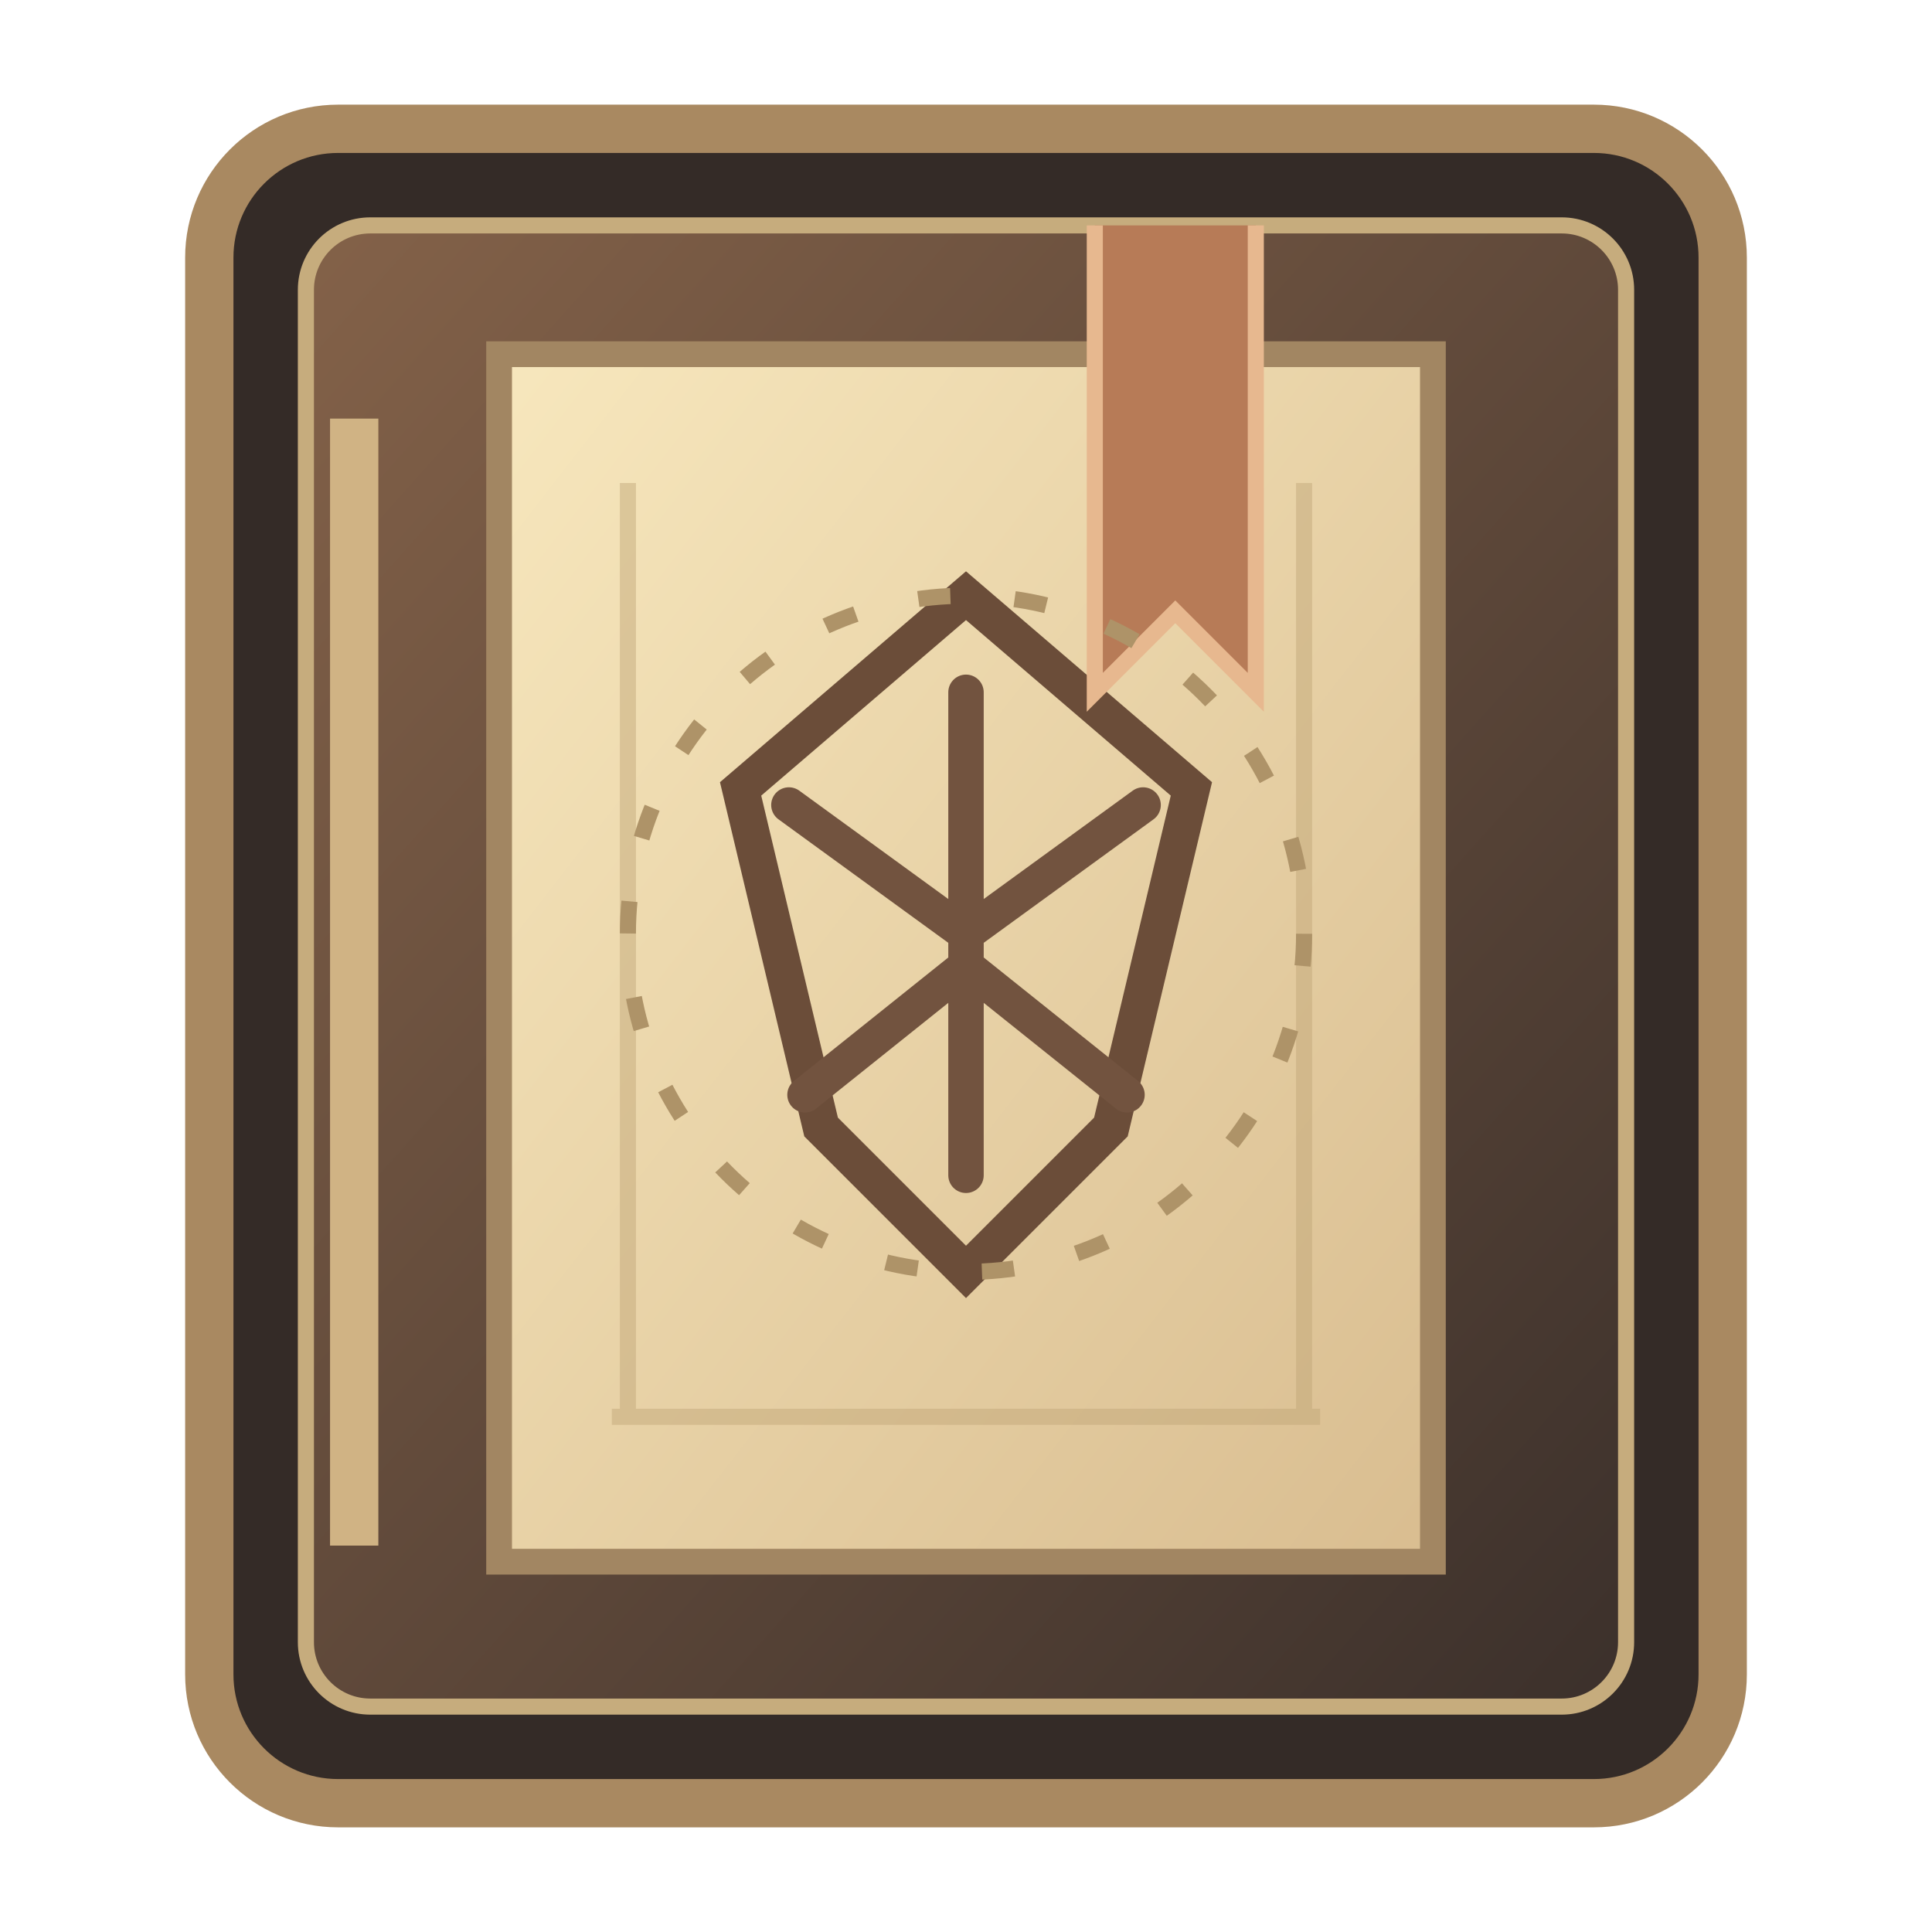
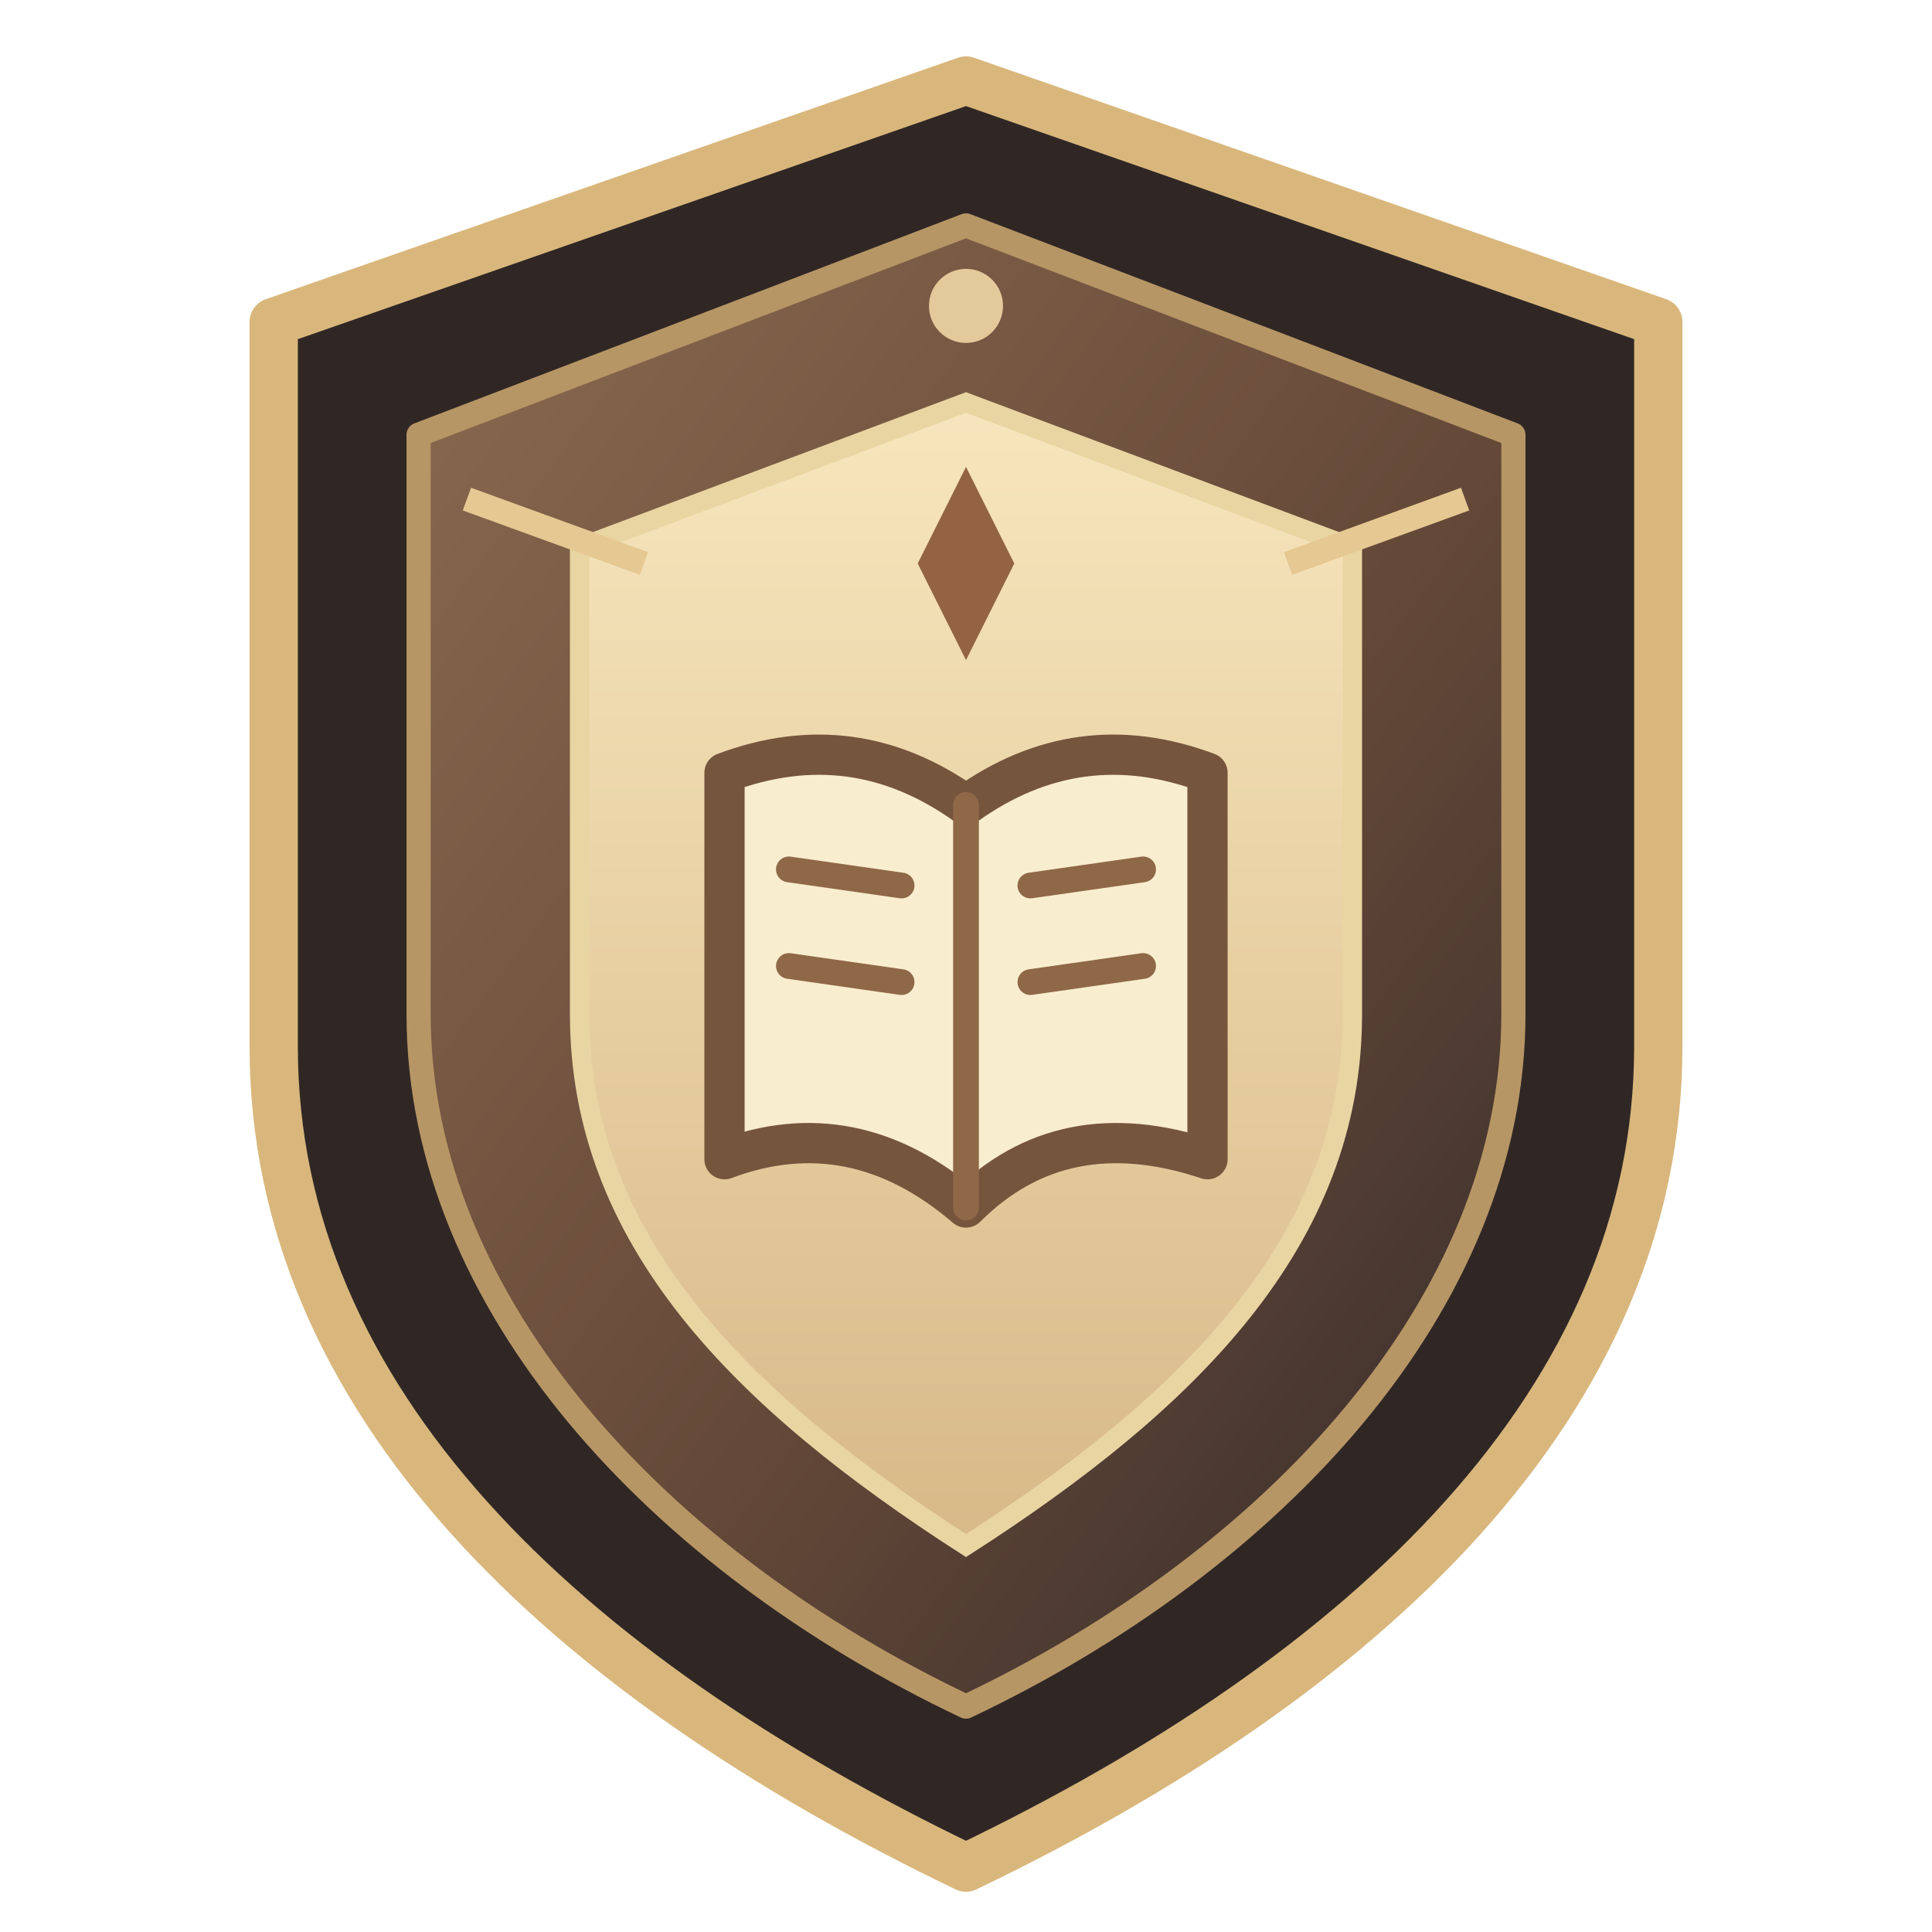
- <svg xmlns="http://www.w3.org/2000/svg" viewBox="0 0 120 120" role="img" aria-labelledby="t">
+ <svg xmlns="http://www.w3.org/2000/svg" viewBox="0 0 120 120" role="img" aria-labelledby="title">
  <defs>
-     <linearGradient id="cover" x2="1" y2="1">
-       <stop stop-color="#846249" />
-       <stop offset="1" stop-color="#3b302b" />
+     <linearGradient id="shield" x1="0" y1="0" x2="1" y2="1">
+       <stop stop-color="#8b6a50" />
+       <stop offset=".56" stop-color="#654938" />
+       <stop offset="1" stop-color="#342b2a" />
    </linearGradient>
-     <linearGradient id="page" x2="1" y2="1">
-       <stop stop-color="#f7e7bd" />
-       <stop offset="1" stop-color="#d9bd90" />
+     <linearGradient id="paper" x1="0" y1="0" x2="0" y2="1">
+       <stop stop-color="#f7e6bd" />
+       <stop offset="1" stop-color="#d8b988" />
    </linearGradient>
  </defs>
-   <rect x="13" y="8" width="94" height="104" rx="8" fill="#342b27" stroke="#a98961" stroke-width="3" />
-   <rect x="19" y="14" width="82" height="92" rx="4" fill="url(#cover)" stroke="#c6ac7d" />
-   <path d="M31 22h58v75H31z" fill="url(#page)" stroke="#a28662" stroke-width="1.6" />
-   <path d="M39 30v58M81 30v58M38 88h44" stroke="#bfa475" opacity=".45" />
-   <path d="M60 37l14 12-5 21-9 9-9-9-5-21z" fill="none" stroke="#6b4d39" stroke-width="2.3" />
-   <path d="M60 43v30m-11-23 11 8 11-8M50 68l10-8 10 8" fill="none" stroke="#72533f" stroke-width="2.2" stroke-linecap="round" />
-   <path d="M78 14v29l-5-5-5 5V14" fill="#b77b57" stroke="#e7b88f" />
-   <path d="M22 26v70" stroke="#d0b384" stroke-width="3" />
-   <circle cx="60" cy="58" r="21" stroke="#ae9368" stroke-width="1" stroke-dasharray="2 4" fill="none" />
+   <path d="M60 5L103 20V65C103 87 85 104 60 116C35 104 17 87 17 65V20Z" fill="#302725" stroke="#d9b77c" stroke-width="3" stroke-linejoin="round" />
+   <path d="M60 14L94 27V63C94 81 79 97 60 106C41 97 26 81 26 63V27Z" fill="url(#shield)" stroke="#b79665" stroke-width="1.5" stroke-linejoin="round" />
+   <path d="M60 25L84 34V63C84 77 74 87 60 96C46 87 36 77 36 63V34Z" fill="url(#paper)" stroke="#e9d5a2" stroke-width="1.2" />
+   <path d="M45 72V48Q53 45 60 50Q67 45 75 48V72Q66 69 60 75Q53 69 45 72Z" fill="#f9edcf" stroke="#76553d" stroke-width="2.5" stroke-linejoin="round" />
+   <path d="M60 50V75M49 54L56 55M49 60L56 61M64 55L71 54M64 61L71 60" fill="none" stroke="#8f6847" stroke-width="1.6" stroke-linecap="round" />
+   <path d="M60 29L63 35L60 41L57 35Z" fill="#936344" />
+   <path d="M29 31L40 35M91 31L80 35" stroke="#e6c892" stroke-width="1.5" />
+   <circle cx="60" cy="19" r="2.3" fill="#e3ca9a" />
</svg>
